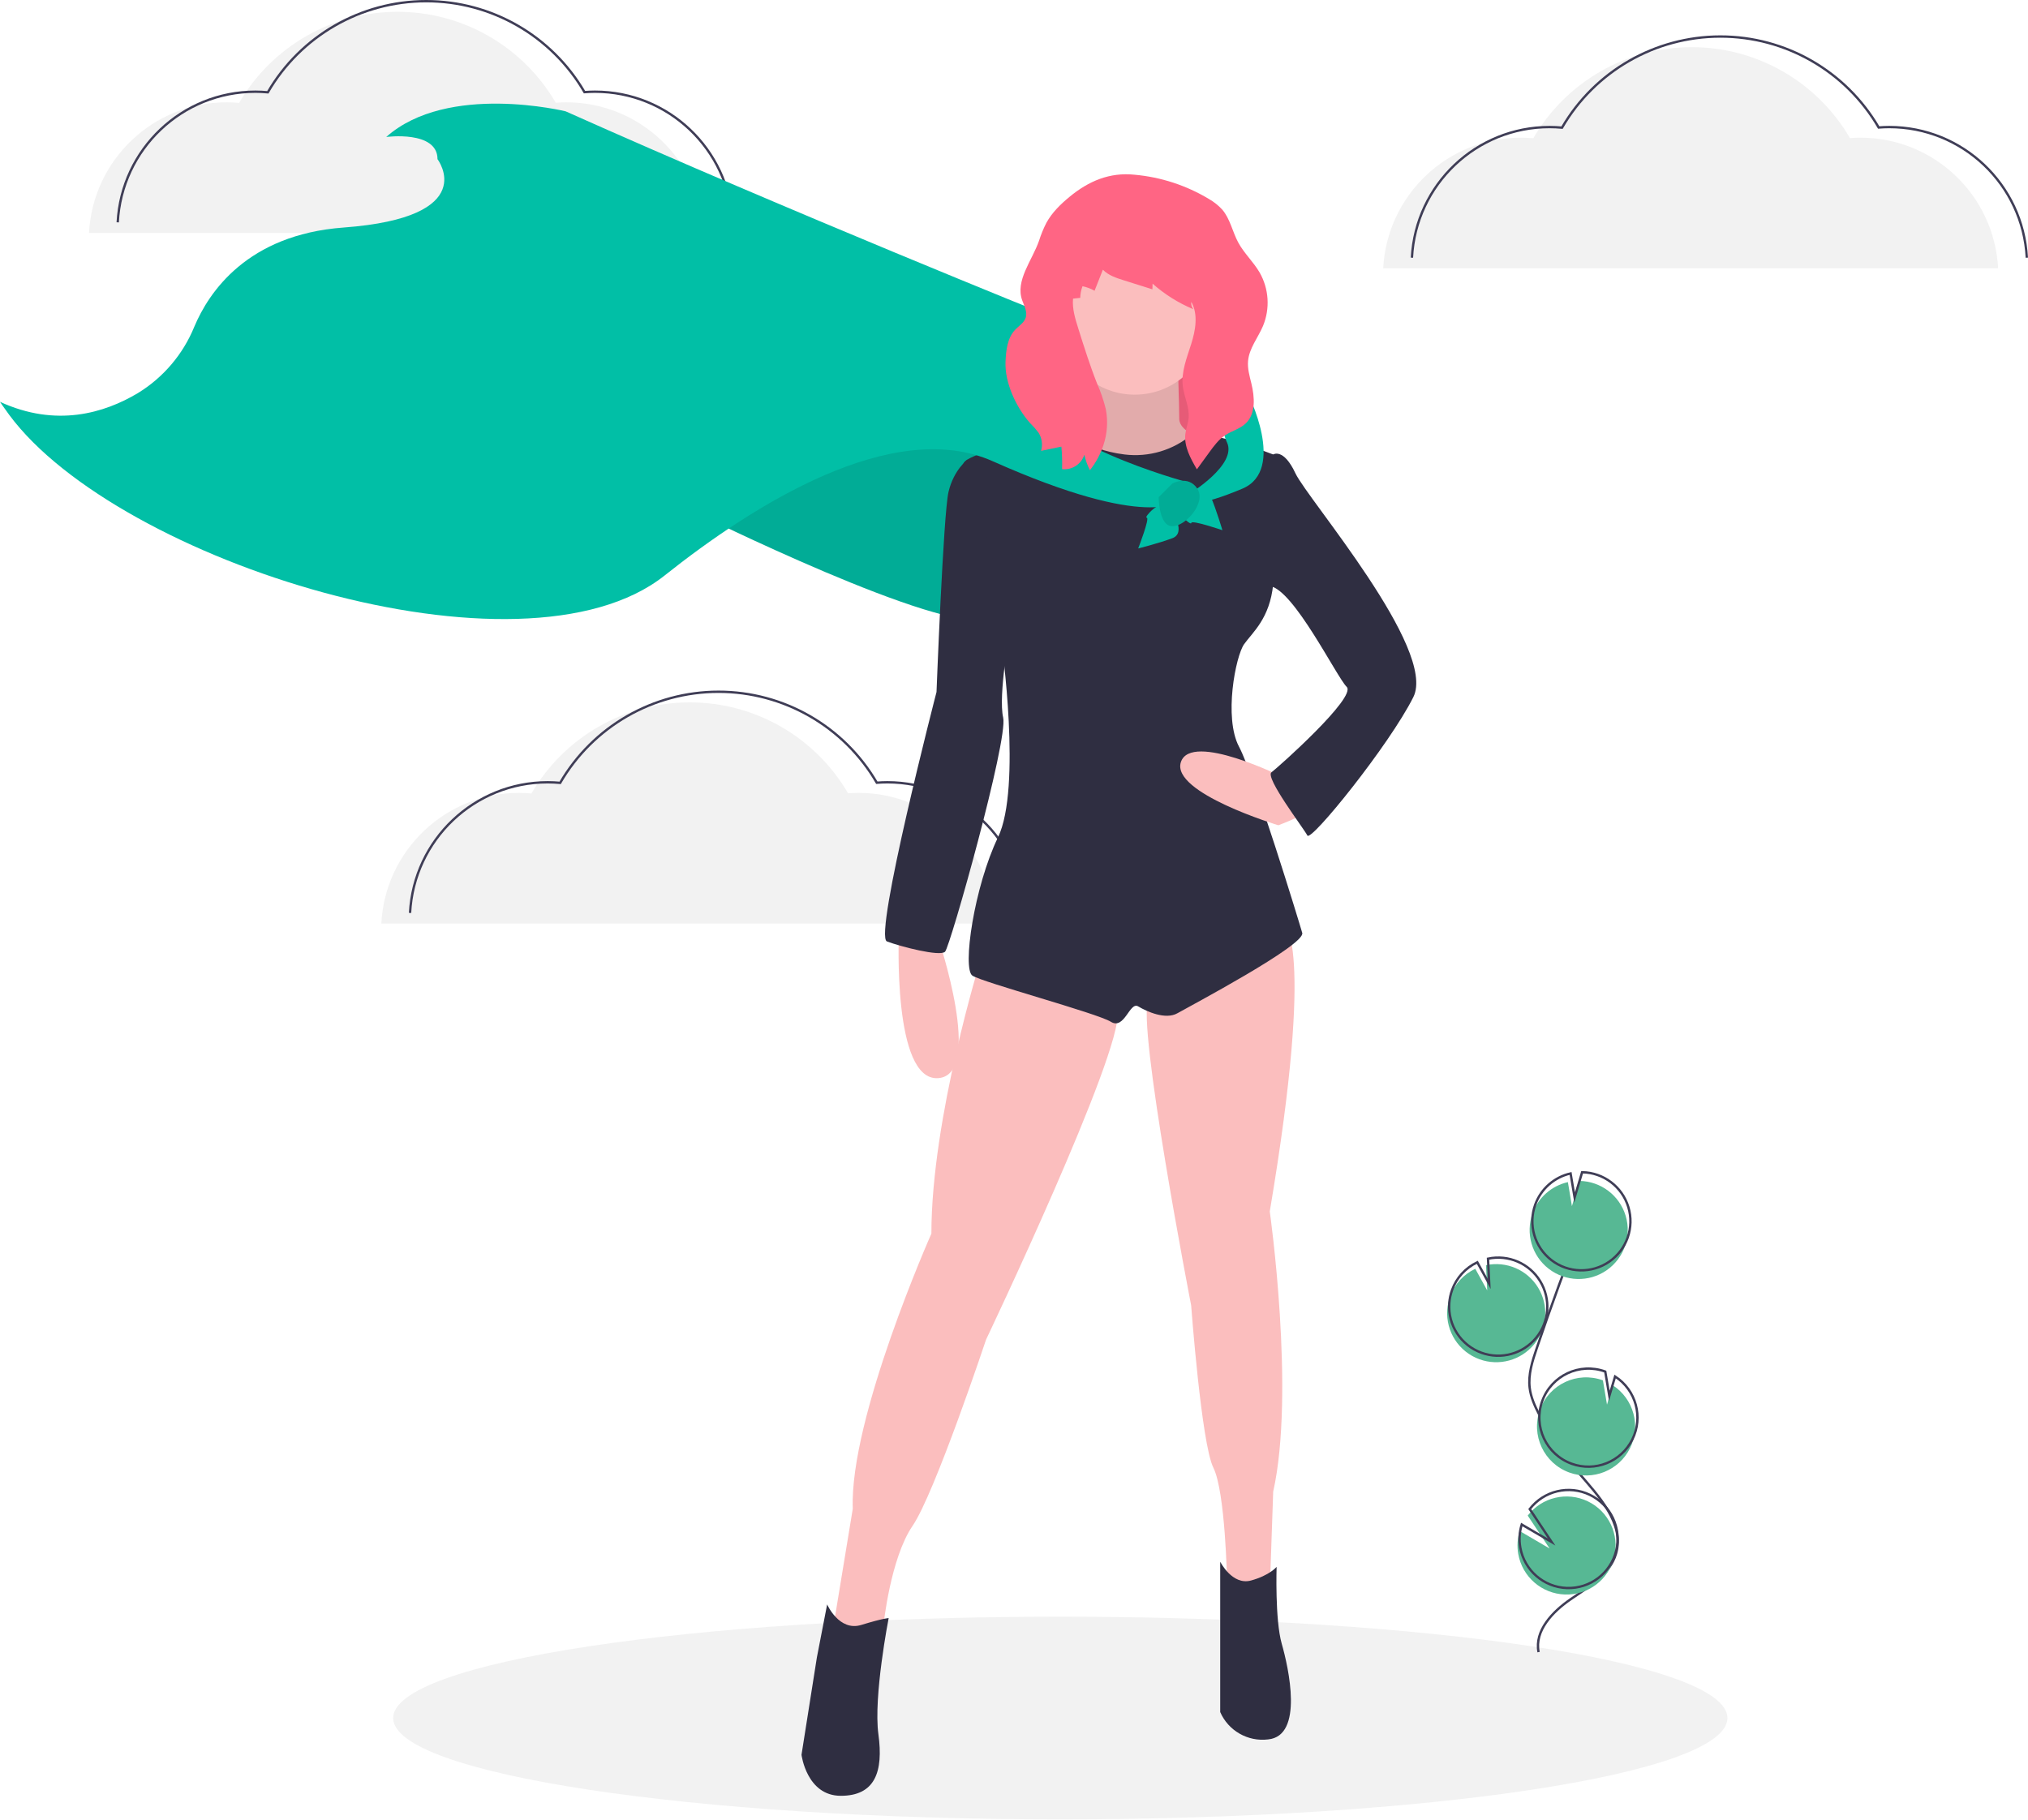
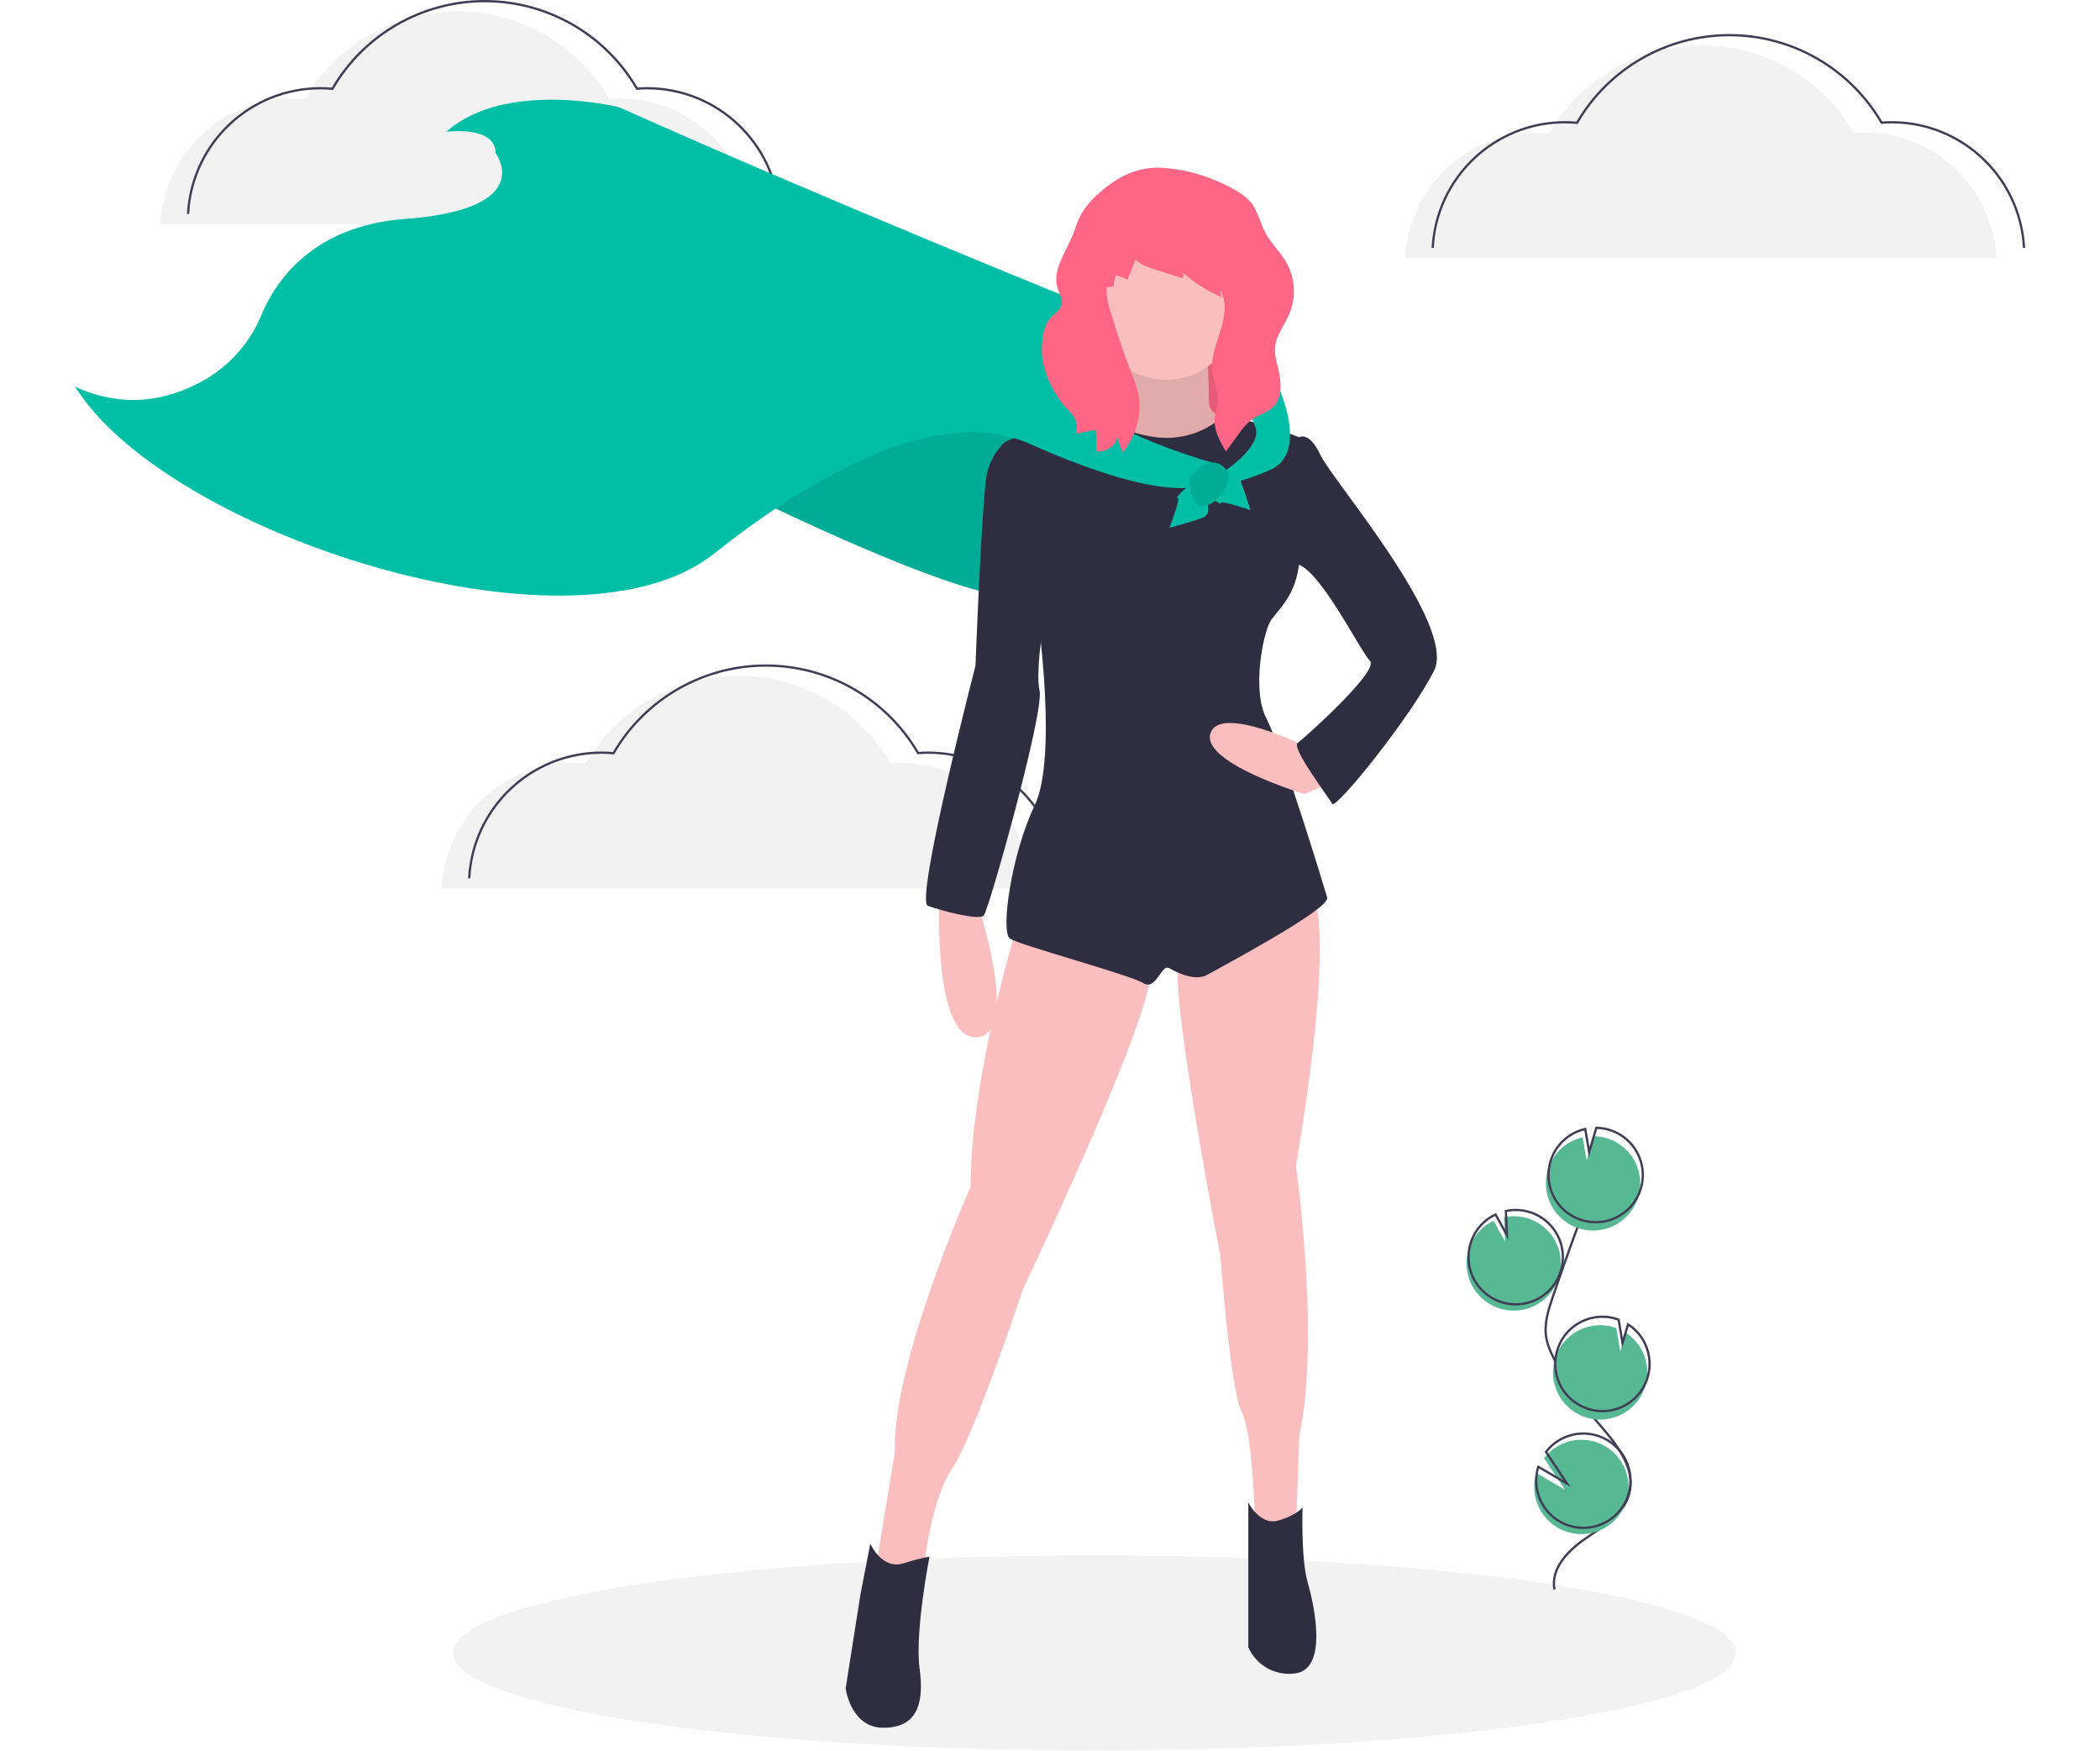
- <svg xmlns="http://www.w3.org/2000/svg" data-name="Layer 1" width="860.282" height="771.924" viewBox="0 0 860.282 771.924">
+ <svg xmlns="http://www.w3.org/2000/svg" data-name="Layer 1" width="600" height="500" viewBox="0 0 860.282 771.924">
  <ellipse cx="449.783" cy="728.924" rx="283" ry="43" fill="#f2f2f2" />
  <path d="M797.698,640.497a20.813,20.813,0,1,0,2.772-39.915l.521,10.712-5.068-9.18a20.734,20.734,0,0,0-10.684,11.723,20.409,20.409,0,0,0-1.197,5.63A20.809,20.809,0,0,0,797.698,640.497Z" transform="translate(-170.1086 -63.78786)" fill="#57b894" />
  <path d="M822.775,764.74c-1.789-9.11,5.963-17.187,13.621-22.437s16.605-10.408,19.218-19.317c3.755-12.804-7.43-24.53-16.136-34.642a125.3,125.3,0,0,1-16.524-24.557c-1.811-3.533-3.476-7.225-3.952-11.166-.686-5.675,1.137-11.323,2.974-16.737q9.179-27.052,19.628-53.65" transform="translate(-170.1086 -63.78786)" fill="none" stroke="#3f3d56" stroke-miterlimit="10" />
  <path d="M798.555,637.739a20.813,20.813,0,1,0,2.772-39.915l.521,10.712-5.068-9.18a20.734,20.734,0,0,0-10.684,11.723,20.409,20.409,0,0,0-1.197,5.63A20.809,20.809,0,0,0,798.555,637.739Z" transform="translate(-170.1086 -63.78786)" fill="none" stroke="#3f3d56" stroke-miterlimit="10" />
  <path d="M820.231,578.536a20.788,20.788,0,0,1,14.98-13.198l1.714,10.184,3.177-10.696a20.81,20.81,0,1,1-19.871,13.71Z" transform="translate(-170.1086 -63.78786)" fill="#57b894" />
  <path d="M821.374,574.858a20.788,20.788,0,0,1,14.98-13.198l1.714,10.184,3.177-10.696a20.81,20.81,0,1,1-19.871,13.71Z" transform="translate(-170.1086 -63.78786)" fill="none" stroke="#3f3d56" stroke-miterlimit="10" />
  <path d="M835.825,688.552a20.81,20.81,0,0,0,18.419-37.023l-2.441,8.219-1.731-10.304a.363.363,0,0,0-.053-.02,20.811,20.811,0,1,0-14.194,39.127Z" transform="translate(-170.1086 -63.78786)" fill="#57b894" />
  <path d="M836.815,684.827a20.81,20.81,0,0,0,18.419-37.023l-2.441,8.219-1.731-10.304a.363.363,0,0,0-.053-.02A20.811,20.811,0,1,0,836.815,684.827Z" transform="translate(-170.1086 -63.78786)" fill="none" stroke="#3f3d56" stroke-miterlimit="10" />
  <path d="M814.158,723.114A20.801,20.801,0,1,0,818.168,706.817l9.273,13.957-12.67-7.408A20.616,20.616,0,0,0,814.158,723.114Z" transform="translate(-170.1086 -63.78786)" fill="#57b894" />
  <path d="M815.015,720.356a20.801,20.801,0,1,0,4.011-16.297l9.273,13.957-12.67-7.408A20.616,20.616,0,0,0,815.015,720.356Z" transform="translate(-170.1086 -63.78786)" fill="none" stroke="#3f3d56" stroke-miterlimit="10" />
  <path d="M756.867,177.626a58.487,58.487,0,0,1,58.406-55.43c1.778,0,3.533.093,5.27.248a77.707,77.707,0,0,1,134.327-.064c1.466-.11,2.941-.184,4.435-.184a58.487,58.487,0,0,1,58.406,55.43" transform="translate(-170.1086 -63.78786)" fill="#f2f2f2" />
  <path d="M769.048,173.126a58.487,58.487,0,0,1,58.406-55.43c1.778,0,3.533.093,5.27.248a77.707,77.707,0,0,1,134.327-.064c1.466-.11,2.941-.184,4.435-.184a58.487,58.487,0,0,1,58.406,55.43" transform="translate(-170.1086 -63.78786)" fill="none" stroke="#3f3d56" stroke-miterlimit="10" />
  <path d="M331.867,455.626a58.487,58.487,0,0,1,58.406-55.43c1.778,0,3.533.093,5.27.248a77.707,77.707,0,0,1,134.327-.064c1.466-.11,2.941-.184,4.435-.184a58.487,58.487,0,0,1,58.406,55.43" transform="translate(-170.1086 -63.78786)" fill="#f2f2f2" />
  <path d="M344.048,451.126a58.487,58.487,0,0,1,58.406-55.43c1.778,0,3.533.093,5.27.248a77.707,77.707,0,0,1,134.327-.064c1.466-.11,2.941-.184,4.435-.184a58.487,58.487,0,0,1,58.406,55.43" transform="translate(-170.1086 -63.78786)" fill="none" stroke="#3f3d56" stroke-miterlimit="10" />
  <path d="M207.867,162.626a58.487,58.487,0,0,1,58.406-55.43c1.778,0,3.533.093,5.27.248a77.707,77.707,0,0,1,134.327-.064c1.466-.11,2.941-.184,4.435-.184a58.487,58.487,0,0,1,58.406,55.43" transform="translate(-170.1086 -63.78786)" fill="#f2f2f2" />
  <path d="M220.048,158.126a58.487,58.487,0,0,1,58.406-55.43c1.778,0,3.533.093,5.27.248a77.707,77.707,0,0,1,134.327-.064c1.466-.11,2.941-.184,4.435-.184a58.487,58.487,0,0,1,58.406,55.43" transform="translate(-170.1086 -63.78786)" fill="none" stroke="#3f3d56" stroke-miterlimit="10" />
  <path d="M465.161,281.261s105.12,52.198,123.969,44.948,25.374-71.772,25.374-71.772l-77.571-14.499Z" transform="translate(-170.1086 -63.78786)" fill="#01bfa6" />
  <path d="M465.161,281.261s105.12,52.198,123.969,44.948,25.374-71.772,25.374-71.772l-77.571-14.499Z" transform="translate(-170.1086 -63.78786)" opacity="0.1" />
  <rect x="444.033" y="139.539" width="68.872" height="60.172" fill="#ff6584" />
  <rect x="444.033" y="139.539" width="68.872" height="60.172" opacity="0.1" />
  <path d="M551.432,459.602s-2.9,63.072,16.674,61.622,0-59.447,0-59.447Z" transform="translate(-170.1086 -63.78786)" fill="#fbbebe" />
  <path d="M631.903,212.389s4.35,27.549-3.625,31.174-13.049,6.525-13.049,6.525L633.353,262.412l33.348,2.175,8.7-6.525,7.975-7.25s-13.049-2.9-13.049-9.425-.725-26.099-.725-26.099Z" transform="translate(-170.1086 -63.78786)" fill="#fbbebe" />
  <path d="M631.903,212.389s4.35,27.549-3.625,31.174-13.049,6.525-13.049,6.525L633.353,262.412l33.348,2.175,8.7-6.525,7.975-7.25s-13.049-2.9-13.049-9.425-.725-26.099-.725-26.099Z" transform="translate(-170.1086 -63.78786)" opacity="0.1" />
  <path d="M586.23,470.477s-21.024,67.422-21.024,116.719c0,0-34.798,78.296-33.348,116.719l-8.7,52.922,12.324,4.35,9.425-7.975s2.9-28.274,12.324-42.048,31.174-79.021,31.174-79.021,57.997-121.794,55.822-139.193S586.23,470.477,586.23,470.477Z" transform="translate(-170.1086 -63.78786)" fill="#fbbebe" />
  <path d="M714.549,455.253s13.774,6.525-5.8,122.519c0,0,10.874,76.846,1.45,118.894l-1.45,42.048H693.525l-2.9-4.35s-.725-37.698-5.8-47.848-9.425-68.872-9.425-68.872-23.199-119.619-18.124-129.769S714.549,455.253,714.549,455.253Z" transform="translate(-170.1086 -63.78786)" fill="#fbbebe" />
  <path d="M520.983,744.514s5.075,11.599,14.499,8.7,11.599-2.9,11.599-2.9-6.525,33.348-4.35,49.298-1.45,26.099-15.949,26.099-16.674-17.399-16.674-17.399l6.525-41.323Z" transform="translate(-170.1086 -63.78786)" fill="#2f2e41" />
  <path d="M687.725,726.39s5.075,10.15,13.049,7.975,10.874-5.8,10.874-5.8-.725,22.474,2.175,32.623,9.425,39.148-5.8,40.598a19.573,19.573,0,0,1-20.299-11.599v-63.797Z" transform="translate(-170.1086 -63.78786)" fill="#2f2e41" />
  <circle cx="481.369" cy="135.552" r="31.898" fill="#fbbebe" />
  <path d="M710.199,256.612s-25.267-9.921-34.383-8.586a37.259,37.259,0,0,1-28.689,8.586c-17.399-2.175-24.203-10.525-24.203-10.525s-46.844,10.525-43.944,14.875,15.949,75.396,15.949,75.396,8.7,61.622-1.45,82.646-15.224,55.822-10.874,58.722,52.922,15.949,58.722,19.574,7.975-8.7,11.599-6.525,11.599,5.8,16.674,2.9,54.372-28.999,52.922-34.073-20.299-66.697-26.824-79.021-1.45-38.423,2.175-43.498,10.874-10.874,12.324-25.374S710.199,256.612,710.199,256.612Z" transform="translate(-170.1086 -63.78786)" fill="#2f2e41" />
  <path d="M580.578,258.721s-5.948,4.415-8.122,13.84-5.075,84.821-5.075,84.821-26.824,103.67-21.024,105.845,22.474,6.525,24.649,4.35,26.824-89.896,24.649-99.32,2.9-36.973,2.9-36.973Z" transform="translate(-170.1086 -63.78786)" fill="#2f2e41" />
  <path d="M714.549,393.631s-39.148-19.574-43.498-6.525,41.323,26.824,41.323,26.824,15.949-5.8,15.949-9.425S714.549,393.631,714.549,393.631Z" transform="translate(-170.1086 -63.78786)" fill="#fbbebe" />
  <path d="M702.225,259.512l7.975-2.9s4.35-2.9,9.425,7.975,60.172,74.671,50.023,94.971-43.498,61.622-44.948,58.722-18.124-24.649-15.224-26.824,36.248-31.898,31.898-36.248-22.474-41.323-32.623-42.773S702.225,259.512,702.225,259.512Z" transform="translate(-170.1086 -63.78786)" fill="#2f2e41" />
  <path d="M616.316,198.252s-110.549-44.45-206.244-87.223c0,0-50.023-12.324-76.121,10.874,0,0,21.749-2.9,21.749,9.425,0,0,18.849,24.649-39.873,28.999-40.896,3.029-57.178,27.507-63.296,42.09A59.245,59.245,0,0,1,228.573,230.587c-14.135,8.448-34.62,14.663-58.465,3.687,0,0,1.356,2.084,3.927,5.556,46.038,62.172,217.481,116.281,278.022,68.118,37.415-29.765,96.728-67.385,139.247-48.436,66.697,29.724,79.021,16.674,79.021,16.674l2.9-7.975s-64.522-17.399-65.972-39.873S616.316,198.252,616.316,198.252Z" transform="translate(-170.1086 -63.78786)" fill="#01bfa6" />
  <path d="M680.838,204.052s15.587,6.162,18.487,26.461c0,0,16.674,32.623-2.175,40.598s-22.474,5.8-22.474,5.8v-3.625s20.299-12.324,15.949-21.749S680.838,204.052,680.838,204.052Z" transform="translate(-170.1086 -63.78786)" fill="#01bfa6" />
  <path d="M652.927,296.485s5.075-13.049,3.625-13.049,5.898-8.026,8.749-5.1,7.925,11.625,2.126,13.8S652.927,296.485,652.927,296.485Z" transform="translate(-170.1086 -63.78786)" fill="#01bfa6" />
  <path d="M688.656,288.74s-13.252-4.519-13.191-3.07-8.268-5.554-5.466-8.525,11.28-8.41,13.698-2.707S688.656,288.74,688.656,288.74Z" transform="translate(-170.1086 -63.78786)" fill="#01bfa6" />
  <path d="M667.426,268.937s6.619-3.715,10.559,2.13-4.759,15.994-10.559,15.994-5.8-12.324-5.8-12.324Z" transform="translate(-170.1086 -63.78786)" fill="#01bfa6" />
  <path d="M667.426,268.937s6.619-3.715,10.559,2.13-4.759,15.994-10.559,15.994-5.8-12.324-5.8-12.324Z" transform="translate(-170.1086 -63.78786)" opacity="0.1" />
  <path d="M623.821,147.286c-3.822,3.151-7.447,6.682-9.824,11.028a49.479,49.479,0,0,0-3.115,7.584c-2.932,8.437-10.219,16.982-7.135,25.365.88,2.392,2.252,4.914,1.463,7.337-.701,2.152-2.863,3.408-4.428,5.044-3.357,3.511-3.922,8.78-4.127,13.634-.376,8.889,4.512,19.364,10.418,26.019a36.356,36.356,0,0,1,3.554,4.024,9.432,9.432,0,0,1,1.113,7.759l8.603-1.796a71.363,71.363,0,0,1,.29,9.559,8.924,8.924,0,0,0,9.463-6.116,25.551,25.551,0,0,0,2.364,6.531,33.709,33.709,0,0,0,5.714-10.583,30.256,30.256,0,0,0,1.026-15.278,64.784,64.784,0,0,0-3.704-10.859c-3.04-7.683-5.522-15.572-8.002-23.454-1.288-4.093-2.591-8.32-2.201-12.593l3.057-.333a14.596,14.596,0,0,1,.965-4.934,18.101,18.101,0,0,1,5.113,1.924l3.524-8.942c2.326,2.412,5.664,3.504,8.86,4.51l12.148,3.825.074-2.404a62.353,62.353,0,0,0,17.287,10.844,3.933,3.933,0,0,1-.854-3.129c2.994,5.363,1.797,12.044-.051,17.902s-4.299,11.821-3.555,17.918c.556,4.56,2.892,8.921,2.459,13.494-.213,2.252-1.094,4.395-1.368,6.641-.653,5.356,2.163,10.455,4.881,15.116l5.285-7.259c1.934-2.657,3.928-5.371,6.667-7.187,2.812-1.864,6.296-2.701,8.747-5.019,4.374-4.139,3.819-11.191,2.396-17.042-.756-3.111-1.671-6.265-1.393-9.454.471-5.406,4.228-9.879,6.344-14.876a25.826,25.826,0,0,0-1.447-22.703c-2.625-4.503-6.592-8.13-9.066-12.718-2.463-4.567-3.402-10.001-6.777-13.943a23.522,23.522,0,0,0-5.681-4.526,74.057,74.057,0,0,0-31.506-10.279C640.835,136.812,631.919,140.61,623.821,147.286Z" transform="translate(-170.1086 -63.78786)" fill="#ff6584" />
</svg>
